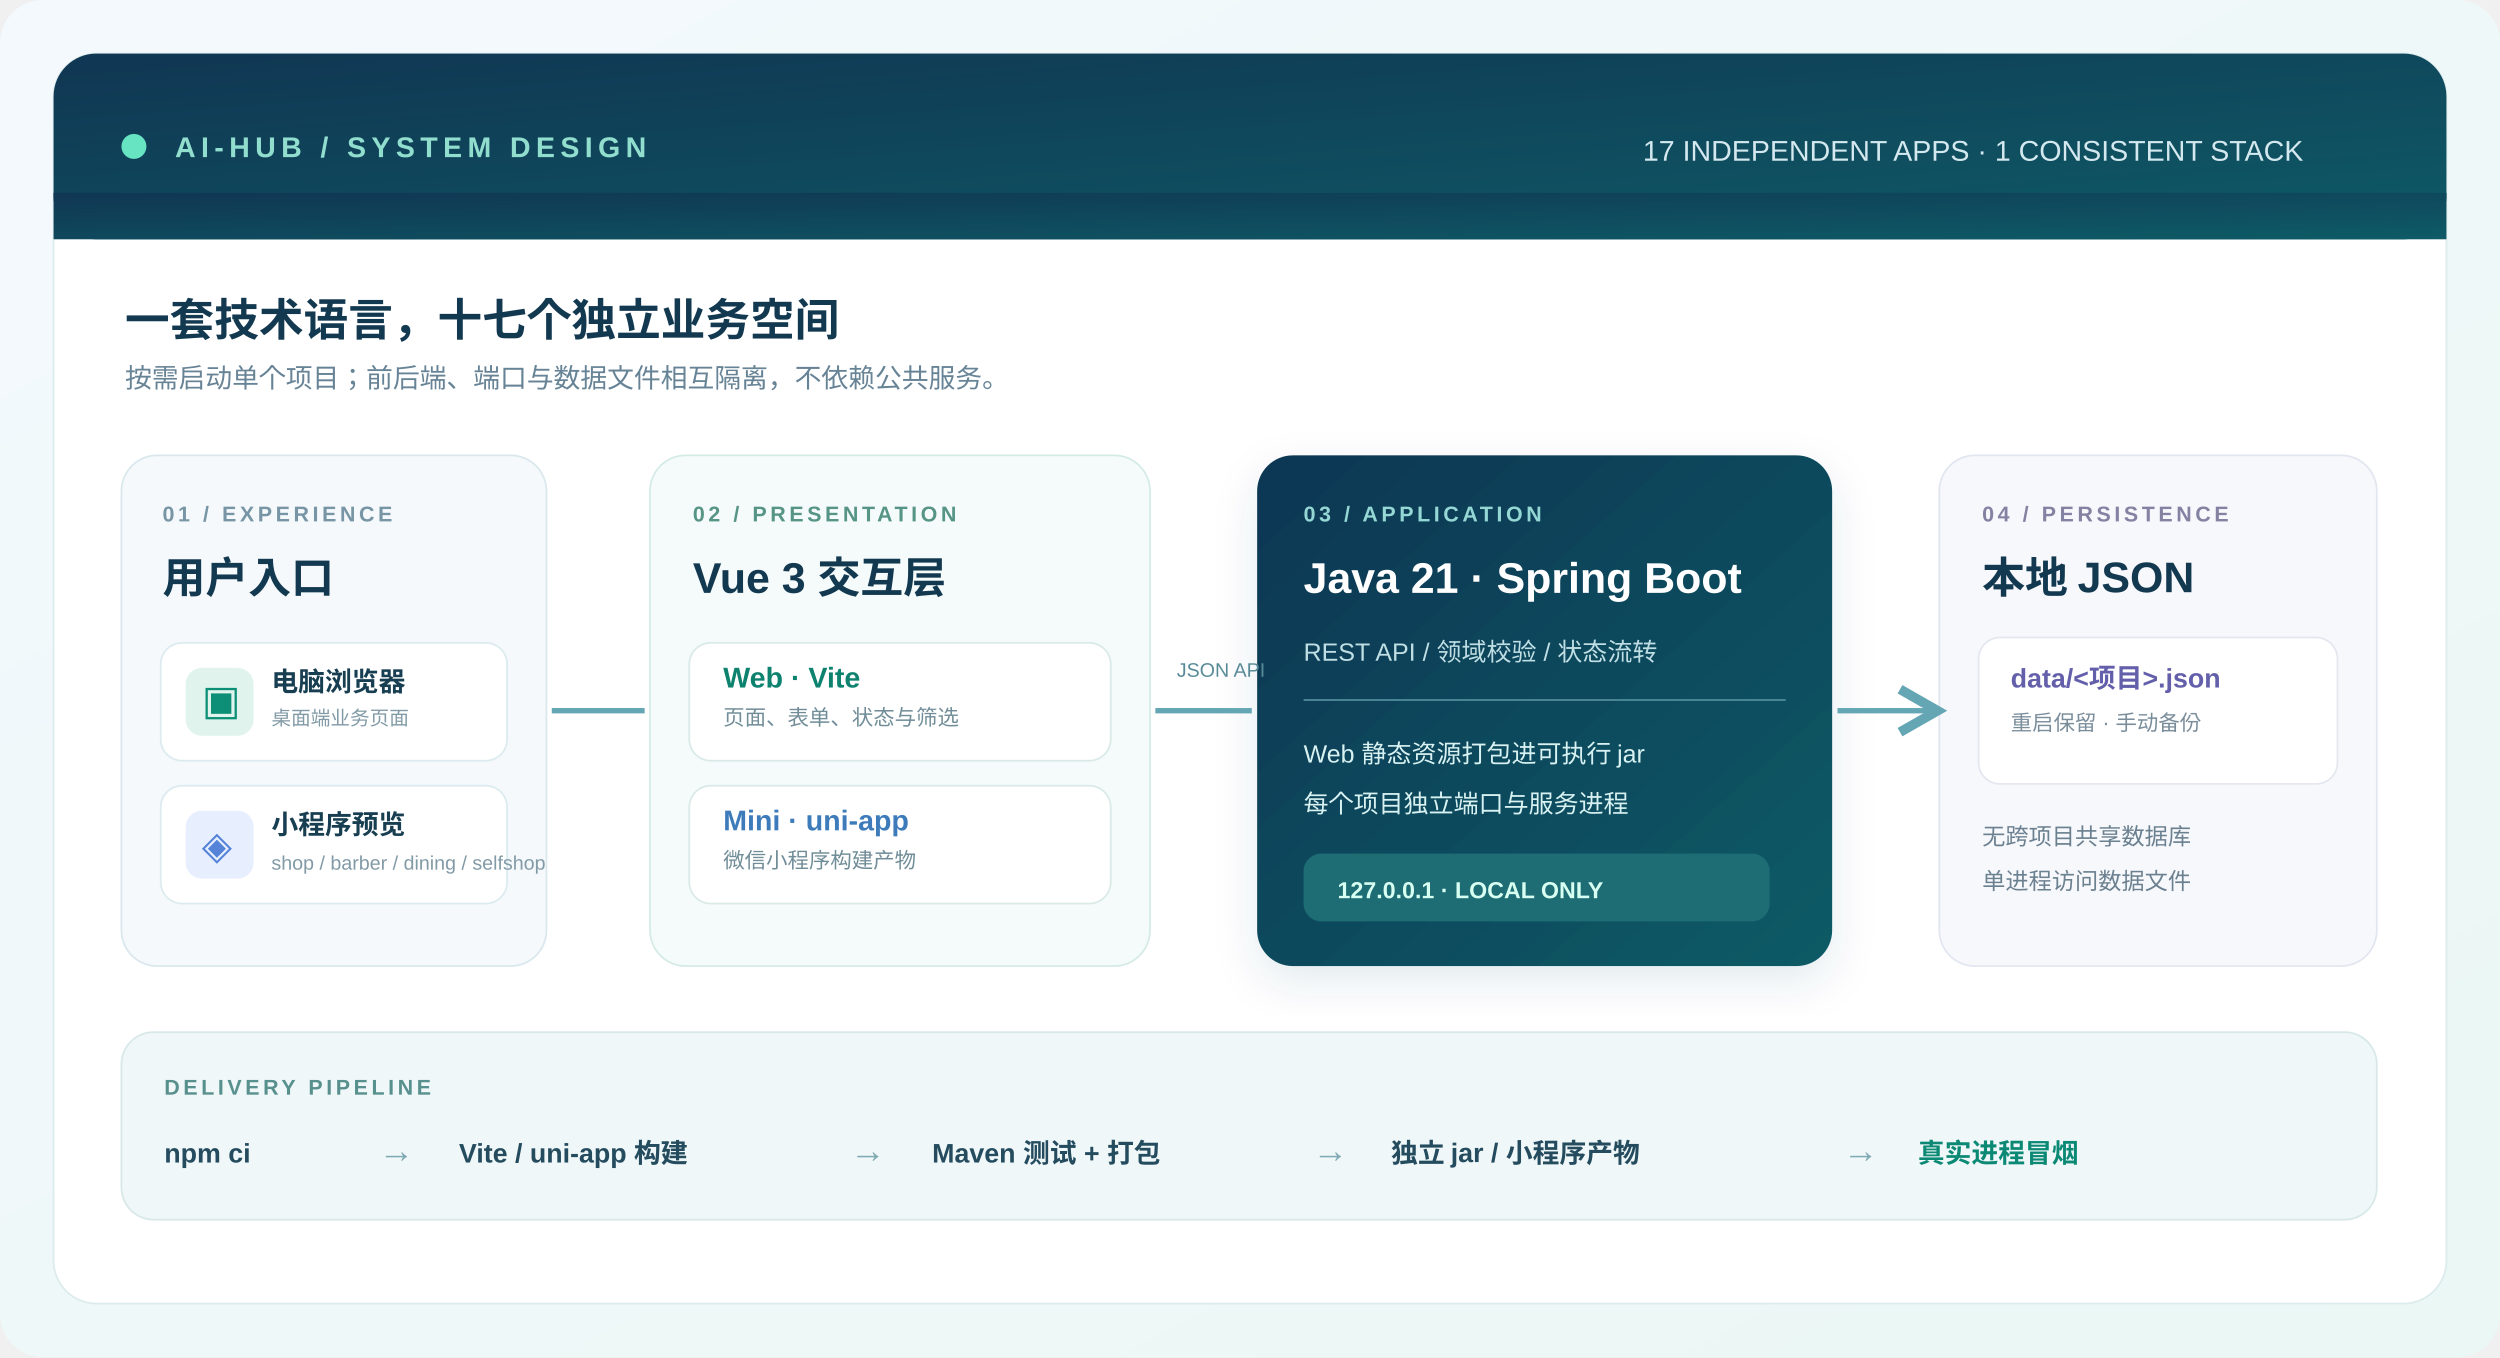
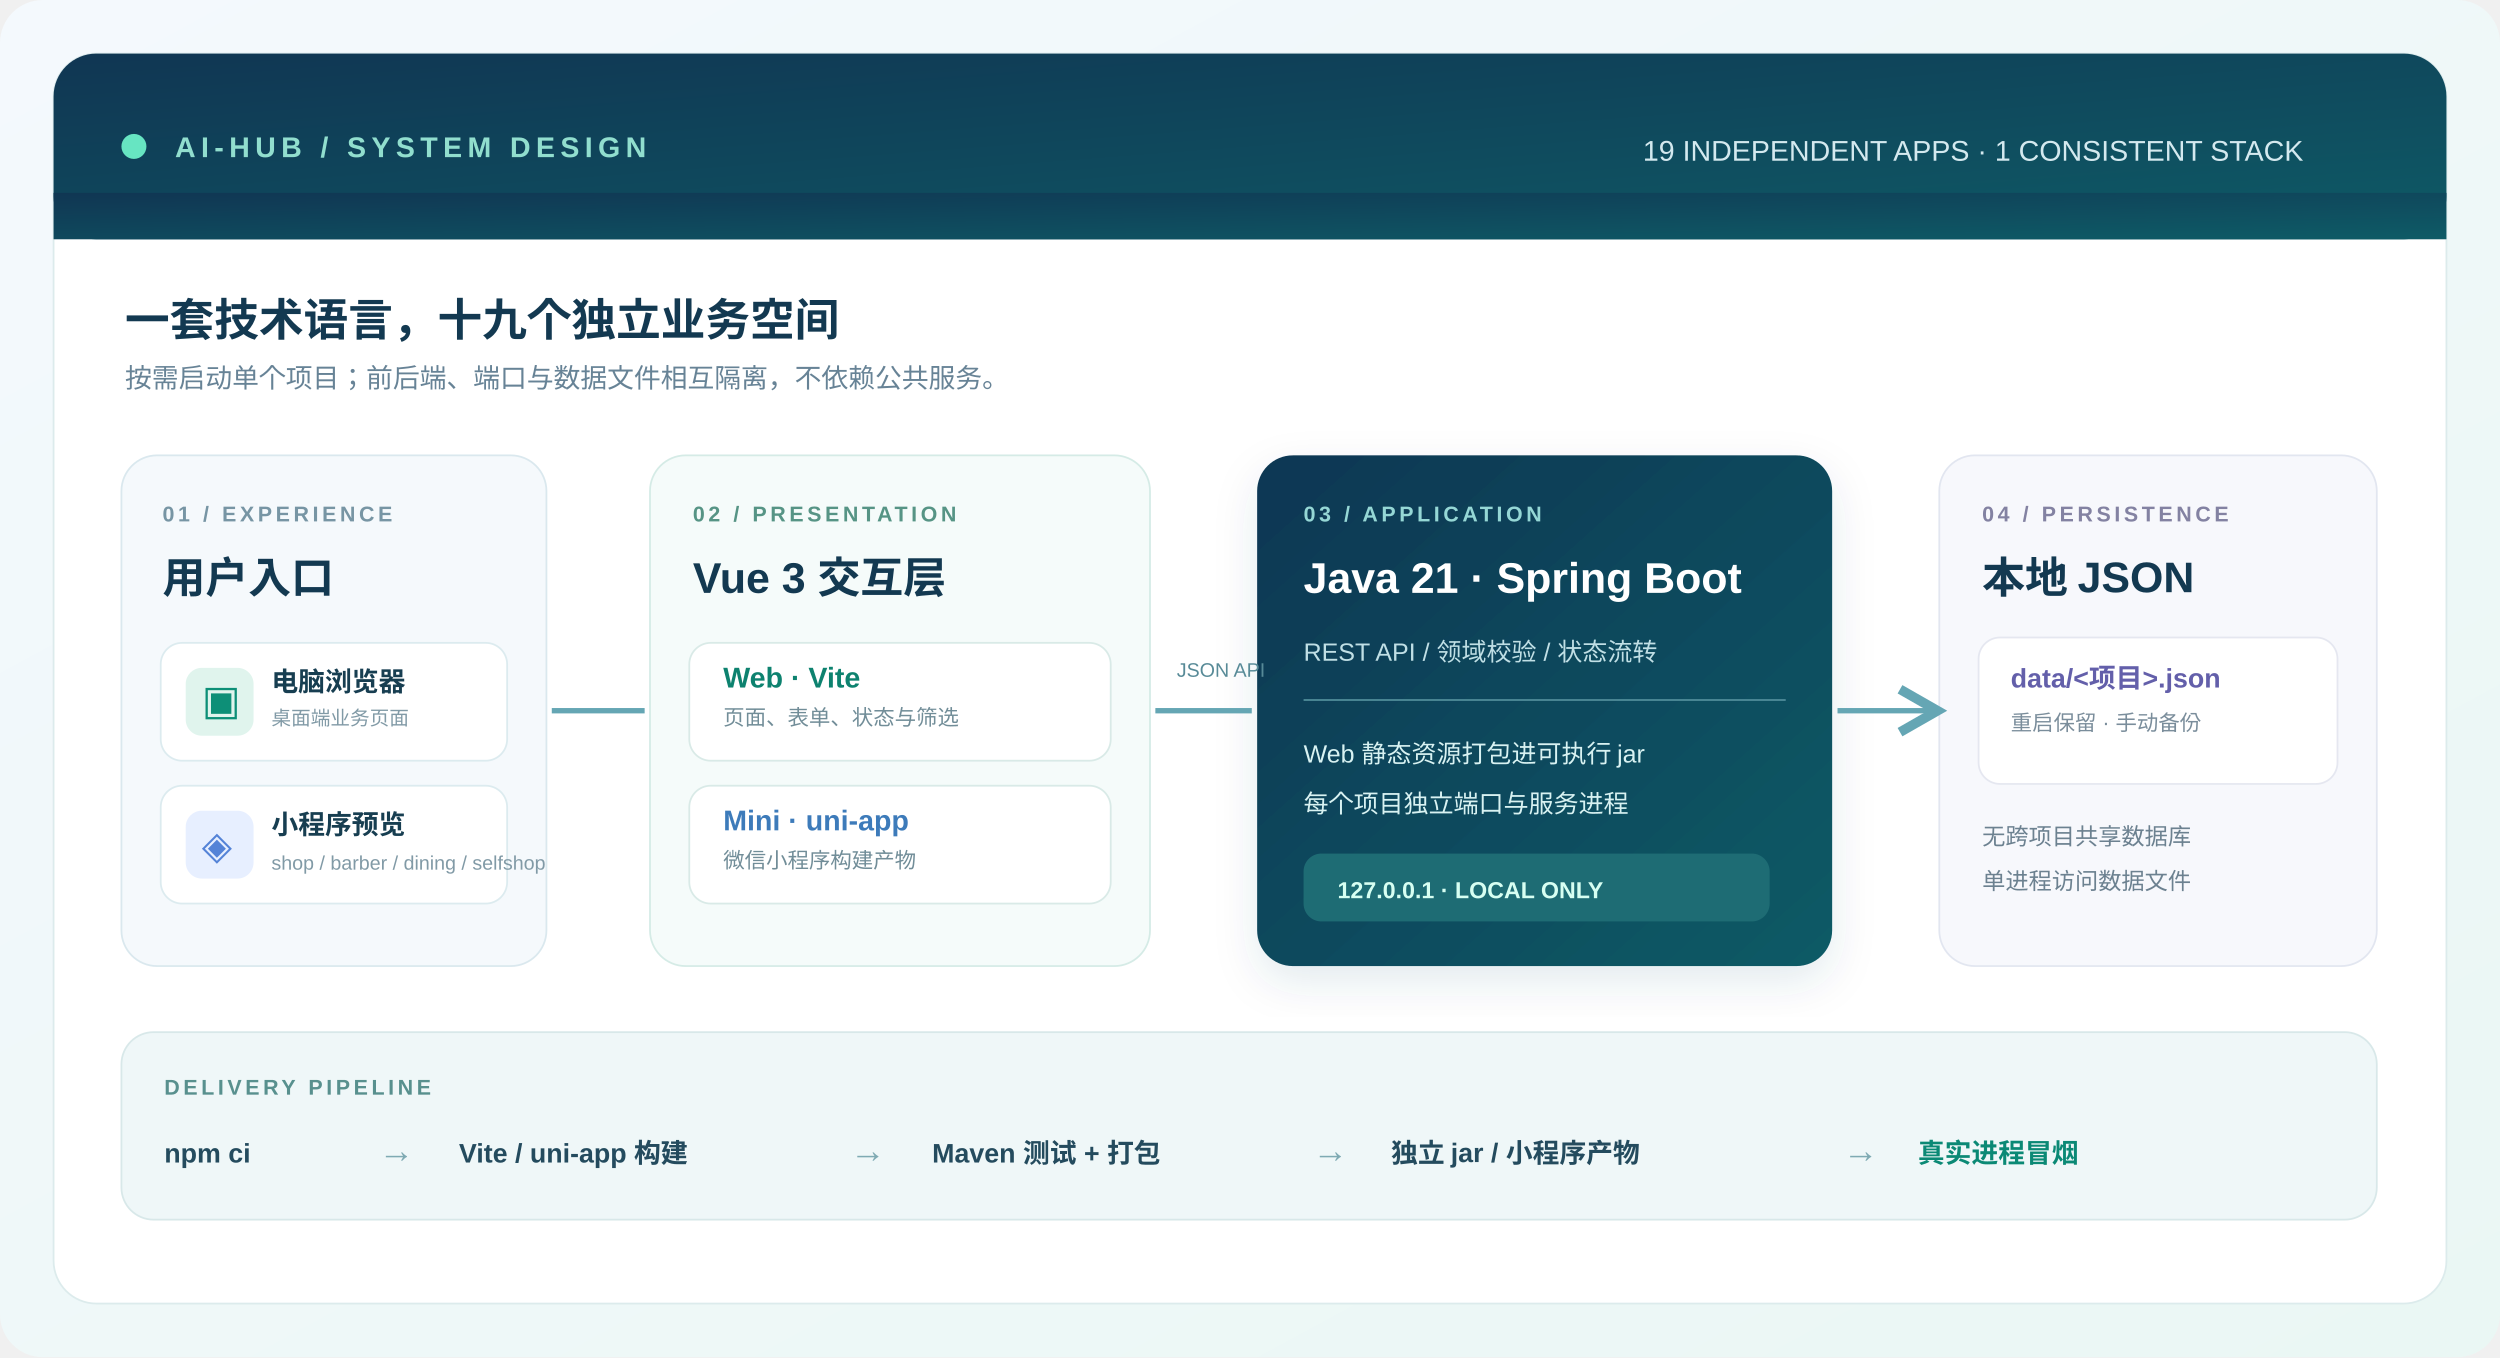
<svg xmlns="http://www.w3.org/2000/svg" width="1400" height="760" viewBox="0 0 1400 760" role="img" aria-labelledby="title desc">
  <defs>
    <linearGradient id="bg" x2="1" y2="1">
      <stop stop-color="#f4f9fd" />
      <stop offset="1" stop-color="#eaf7f4" />
    </linearGradient>
    <linearGradient id="dark" x2="1" y2="1">
      <stop stop-color="#103653" />
      <stop offset="1" stop-color="#0e5b66" />
    </linearGradient>
    <linearGradient id="teal" x2="1" y2="1">
      <stop stop-color="#0c927e" />
      <stop offset="1" stop-color="#1ab8a0" />
    </linearGradient>
    <filter id="shadow">
      <feDropShadow dx="0" dy="9" stdDeviation="12" flood-color="#1d4d65" flood-opacity=".11" />
    </filter>
    <marker id="arrow" markerWidth="10" markerHeight="10" refX="7" refY="5" orient="auto">
      <path d="M1 1l7 4-7 4" fill="none" stroke="#65a6b4" stroke-width="1.8" />
    </marker>
  </defs>
  <rect width="1400" height="760" rx="24" fill="url(#bg)" />
  <rect x="30" y="30" width="1340" height="700" rx="24" fill="#fff" stroke="#dcebec" />
  <rect x="30" y="30" width="1340" height="104" rx="24" fill="url(#dark)" />
  <rect x="30" y="108" width="1340" height="26" fill="url(#dark)" />
  <circle cx="75" cy="82" r="7" fill="#67e5c2" />
  <text x="98" y="88" font-family="Arial,sans-serif" font-size="16" letter-spacing="3" fill="#91dece" font-weight="700">AI-HUB / SYSTEM DESIGN</text>
-   <text x="920" y="90" font-family="Arial,sans-serif" font-size="16" fill="#d4e9ef">17 INDEPENDENT APPS  ·  1 CONSISTENT STACK</text>
+   <text x="920" y="90" font-family="Arial,sans-serif" font-size="16" fill="#d4e9ef">19 INDEPENDENT APPS  ·  1 CONSISTENT STACK</text>
  <g font-family="Arial,'Microsoft YaHei',sans-serif">
-     <text x="70" y="188" font-size="25" fill="#133951" font-weight="700">一套技术语言，十七个独立业务空间</text>
+     <text x="70" y="188" font-size="25" fill="#133951" font-weight="700">一套技术语言，十九个独立业务空间</text>
    <text x="70" y="217" font-size="15" fill="#678396">按需启动单个项目；前后端、端口与数据文件相互隔离，不依赖公共服务。</text>
    <rect x="68" y="255" width="238" height="286" rx="20" fill="#f5f9fc" stroke="#dae8ee" />
    <text x="91" y="292" font-size="12" fill="#7795a4" font-weight="700" letter-spacing="2">01 / EXPERIENCE</text>
    <text x="91" y="332" font-size="24" fill="#133951" font-weight="700">用户入口</text>
    <rect x="90" y="360" width="194" height="66" rx="12" fill="#fff" stroke="#dcebef" />
    <rect x="104" y="374" width="38" height="38" rx="9" fill="#e0f4ed" />
    <text x="113" y="400" font-size="23" fill="#0d8f77">▣</text>
    <text x="152" y="387" font-size="15" fill="#173e51" font-weight="700">电脑浏览器</text>
    <text x="152" y="406" font-size="11" fill="#819aa6">桌面端业务页面</text>
    <rect x="90" y="440" width="194" height="66" rx="12" fill="#fff" stroke="#dcebef" />
    <rect x="104" y="454" width="38" height="38" rx="9" fill="#e7efff" />
    <text x="113" y="481" font-size="22" fill="#5483d7">◈</text>
    <text x="152" y="467" font-size="15" fill="#173e51" font-weight="700">小程序预览</text>
    <text x="152" y="487" font-size="11" fill="#819aa6">shop / barber / dining / selfshop</text>
    <rect x="364" y="255" width="280" height="286" rx="20" fill="#f5fbfa" stroke="#d5ebe6" />
    <text x="388" y="292" font-size="12" fill="#569485" font-weight="700" letter-spacing="2">02 / PRESENTATION</text>
    <text x="388" y="332" font-size="24" fill="#133951" font-weight="700">Vue 3 交互层</text>
    <rect x="386" y="360" width="236" height="66" rx="12" fill="#fff" stroke="#d9eae7" />
    <text x="405" y="385" font-size="16" fill="#0d826f" font-weight="700">Web · Vite</text>
    <text x="405" y="406" font-size="12" fill="#718d98">页面、表单、状态与筛选</text>
    <rect x="386" y="440" width="236" height="66" rx="12" fill="#fff" stroke="#d9eae7" />
    <text x="405" y="465" font-size="16" fill="#3d7bba" font-weight="700">Mini · uni-app</text>
    <text x="405" y="486" font-size="12" fill="#718d98">微信小程序构建产物</text>
    <rect x="704" y="255" width="322" height="286" rx="20" fill="url(#dark)" filter="url(#shadow)" />
    <text x="730" y="292" font-size="12" fill="#95d7d5" font-weight="700" letter-spacing="2">03 / APPLICATION</text>
    <text x="730" y="332" font-size="24" fill="#fff" font-weight="700">Java 21 · Spring Boot</text>
    <text x="730" y="370" font-size="14" fill="#c0dfe5">REST API  /  领域校验  /  状态流转</text>
    <path d="M730 392h270" stroke="#4f8b99" />
    <text x="730" y="427" font-size="14" fill="#d8f2f2">Web 静态资源打包进可执行 jar</text>
    <text x="730" y="455" font-size="14" fill="#d8f2f2">每个项目独立端口与服务进程</text>
    <rect x="730" y="478" width="261" height="38" rx="10" fill="#1e6c74" />
    <text x="749" y="503" font-size="13" fill="#d7fff2" font-weight="700">127.0.0.1 · LOCAL ONLY</text>
    <rect x="1086" y="255" width="245" height="286" rx="20" fill="#f7f8fc" stroke="#e2e6f0" />
    <text x="1110" y="292" font-size="12" fill="#8382a2" font-weight="700" letter-spacing="2">04 / PERSISTENCE</text>
    <text x="1110" y="332" font-size="24" fill="#133951" font-weight="700">本地 JSON</text>
    <rect x="1108" y="357" width="201" height="82" rx="12" fill="#fff" stroke="#e5e7f0" />
    <text x="1126" y="385" font-size="15" fill="#635faa" font-weight="700">data/&lt;项目&gt;.json</text>
    <text x="1126" y="409" font-size="12" fill="#7a8d9b">重启保留 · 手动备份</text>
    <text x="1110" y="473" font-size="13" fill="#6c8190">无跨项目共享数据库</text>
    <text x="1110" y="498" font-size="13" fill="#6c8190">单进程访问数据文件</text>
    <path d="M309 398h52M647 398h54M1029 398h53" fill="none" stroke="#65a6b4" stroke-width="3" marker-end="url(#arrow)" />
    <text x="659" y="379" font-size="11" fill="#578a97">JSON API</text>
    <rect x="68" y="578" width="1263" height="105" rx="18" fill="#eff7f8" stroke="#d8e8e9" />
    <text x="92" y="613" font-size="12" fill="#58908e" font-weight="700" letter-spacing="2">DELIVERY PIPELINE</text>
    <text x="92" y="651" font-size="15" fill="#244b5e" font-weight="700">npm ci</text>
    <text x="212" y="651" font-size="20" fill="#7faab3">→</text>
    <text x="257" y="651" font-size="15" fill="#244b5e" font-weight="700">Vite / uni-app 构建</text>
    <text x="476" y="651" font-size="20" fill="#7faab3">→</text>
    <text x="522" y="651" font-size="15" fill="#244b5e" font-weight="700">Maven 测试 + 打包</text>
    <text x="735" y="651" font-size="20" fill="#7faab3">→</text>
    <text x="779" y="651" font-size="15" fill="#244b5e" font-weight="700">独立 jar / 小程序产物</text>
    <text x="1032" y="651" font-size="20" fill="#7faab3">→</text>
    <text x="1074" y="651" font-size="15" fill="#0b8975" font-weight="700">真实进程冒烟</text>
  </g>
</svg>
